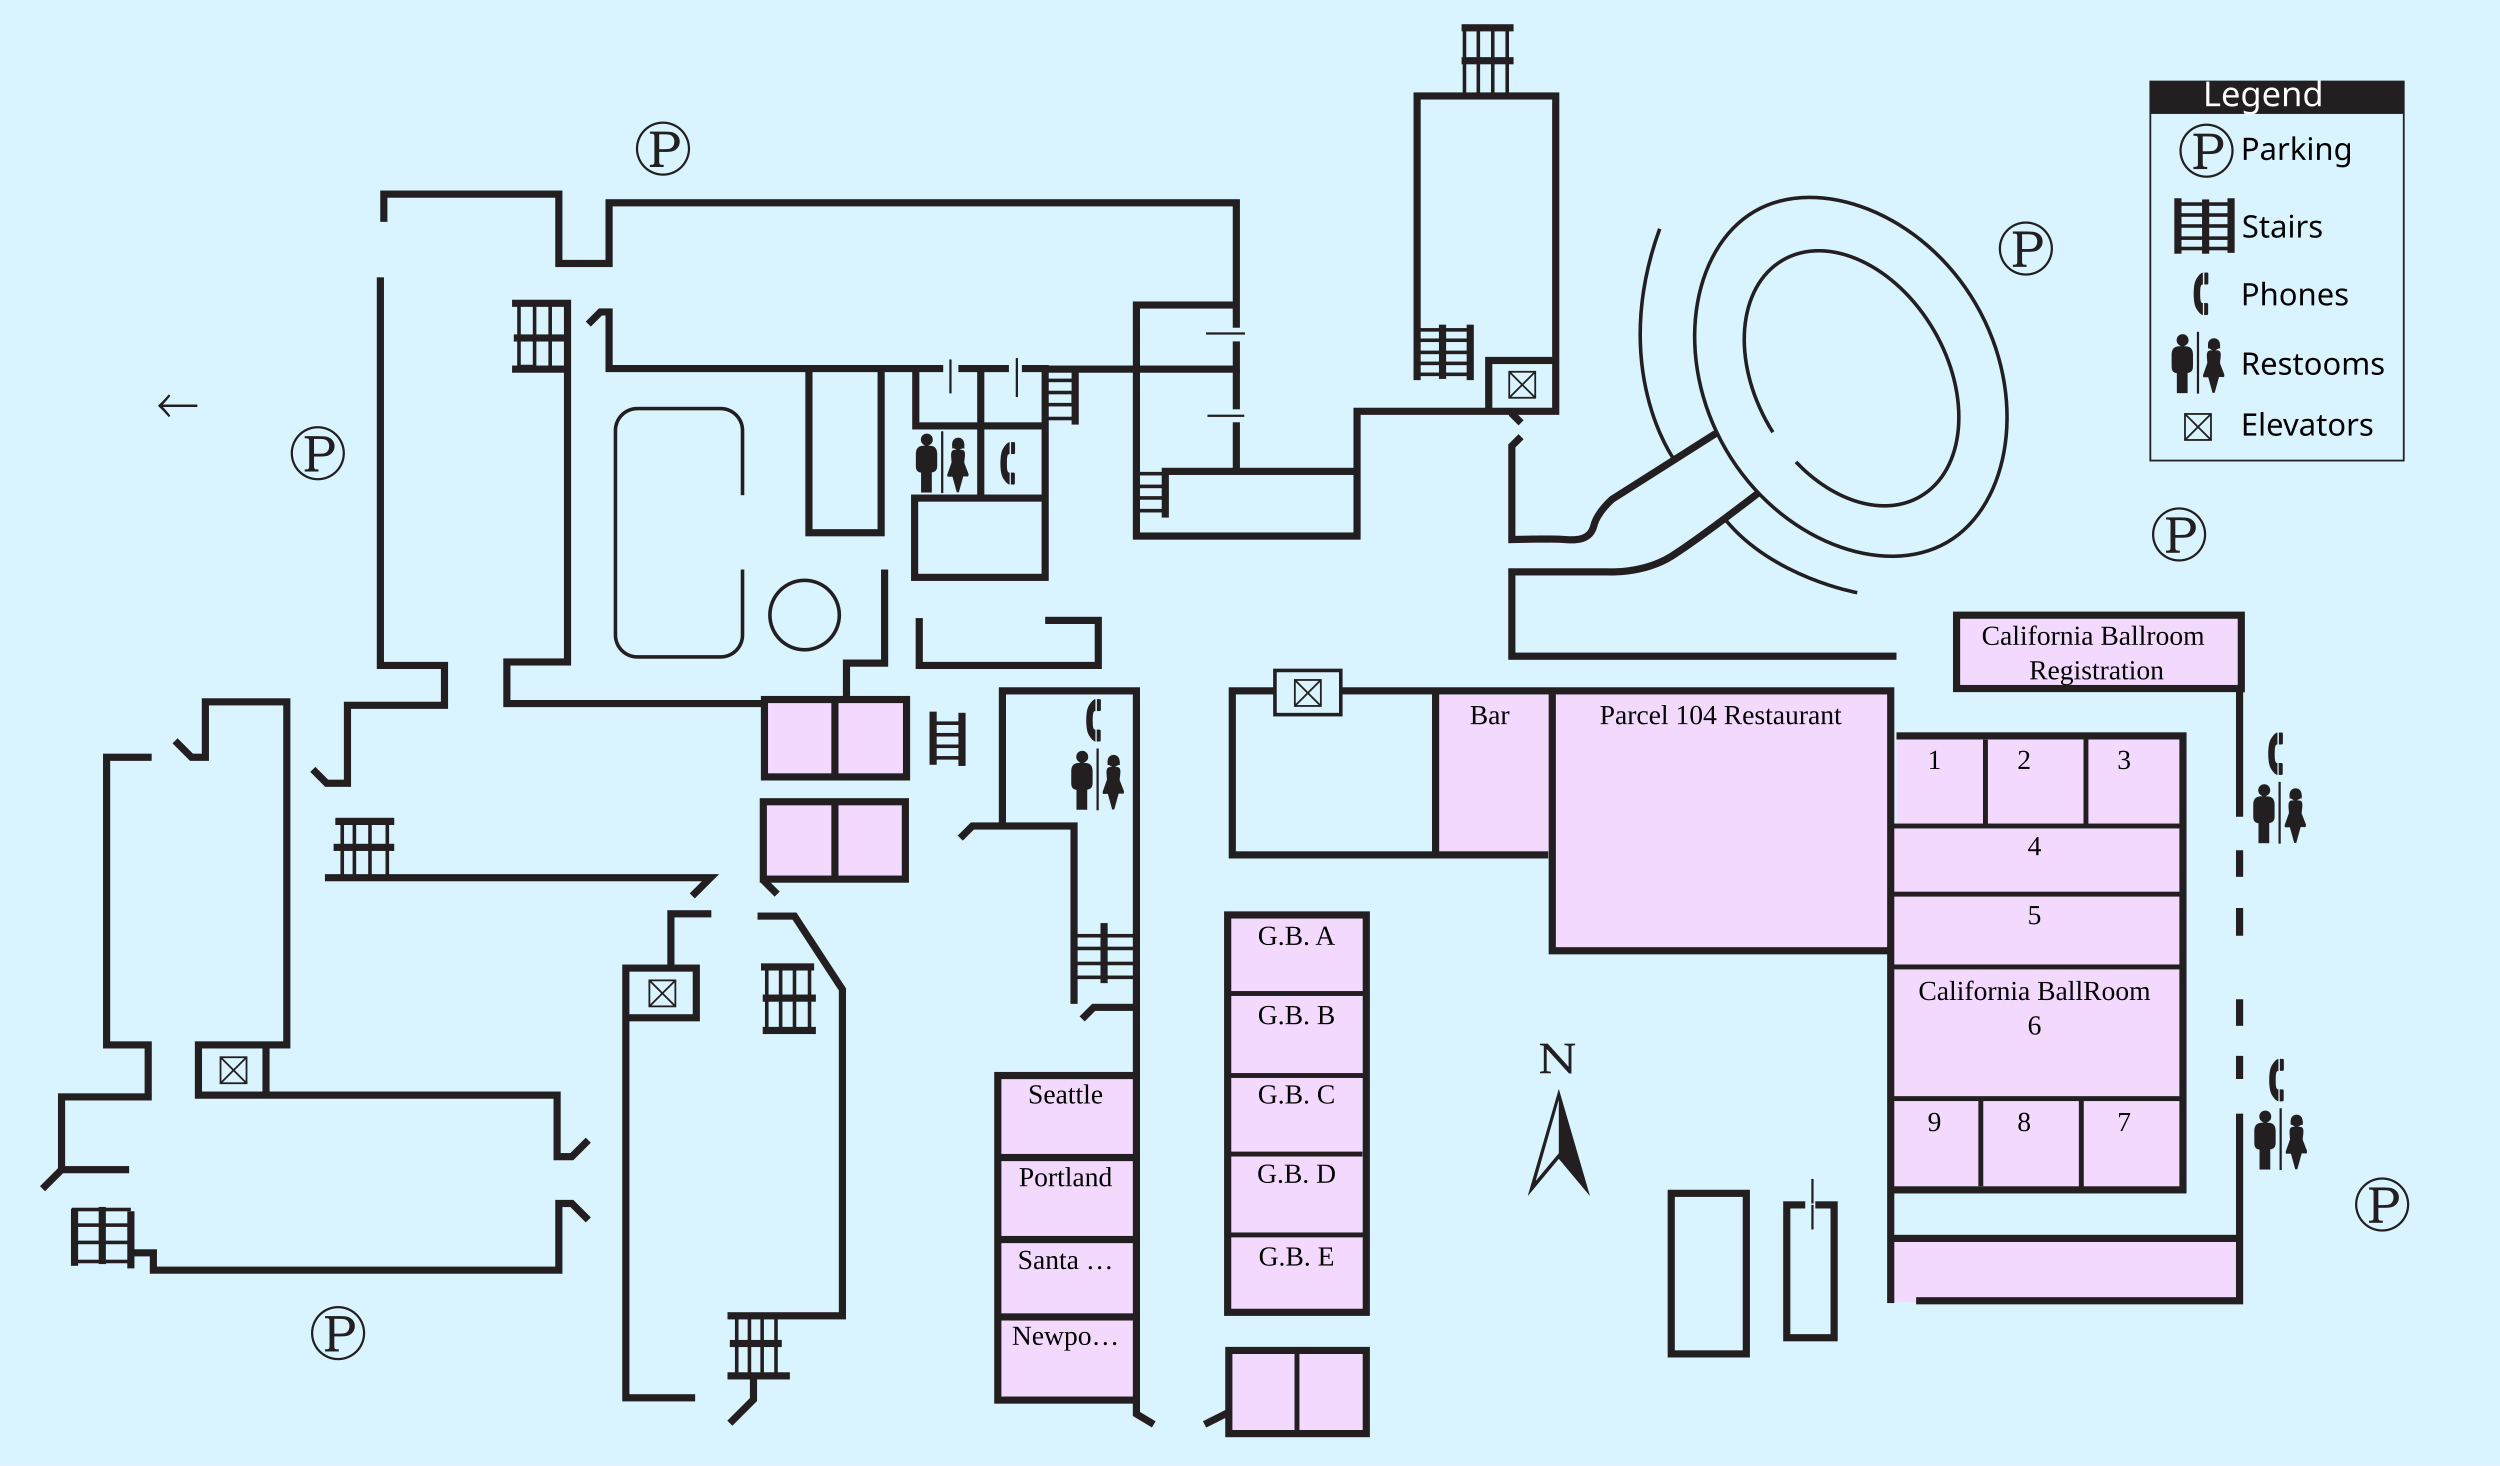
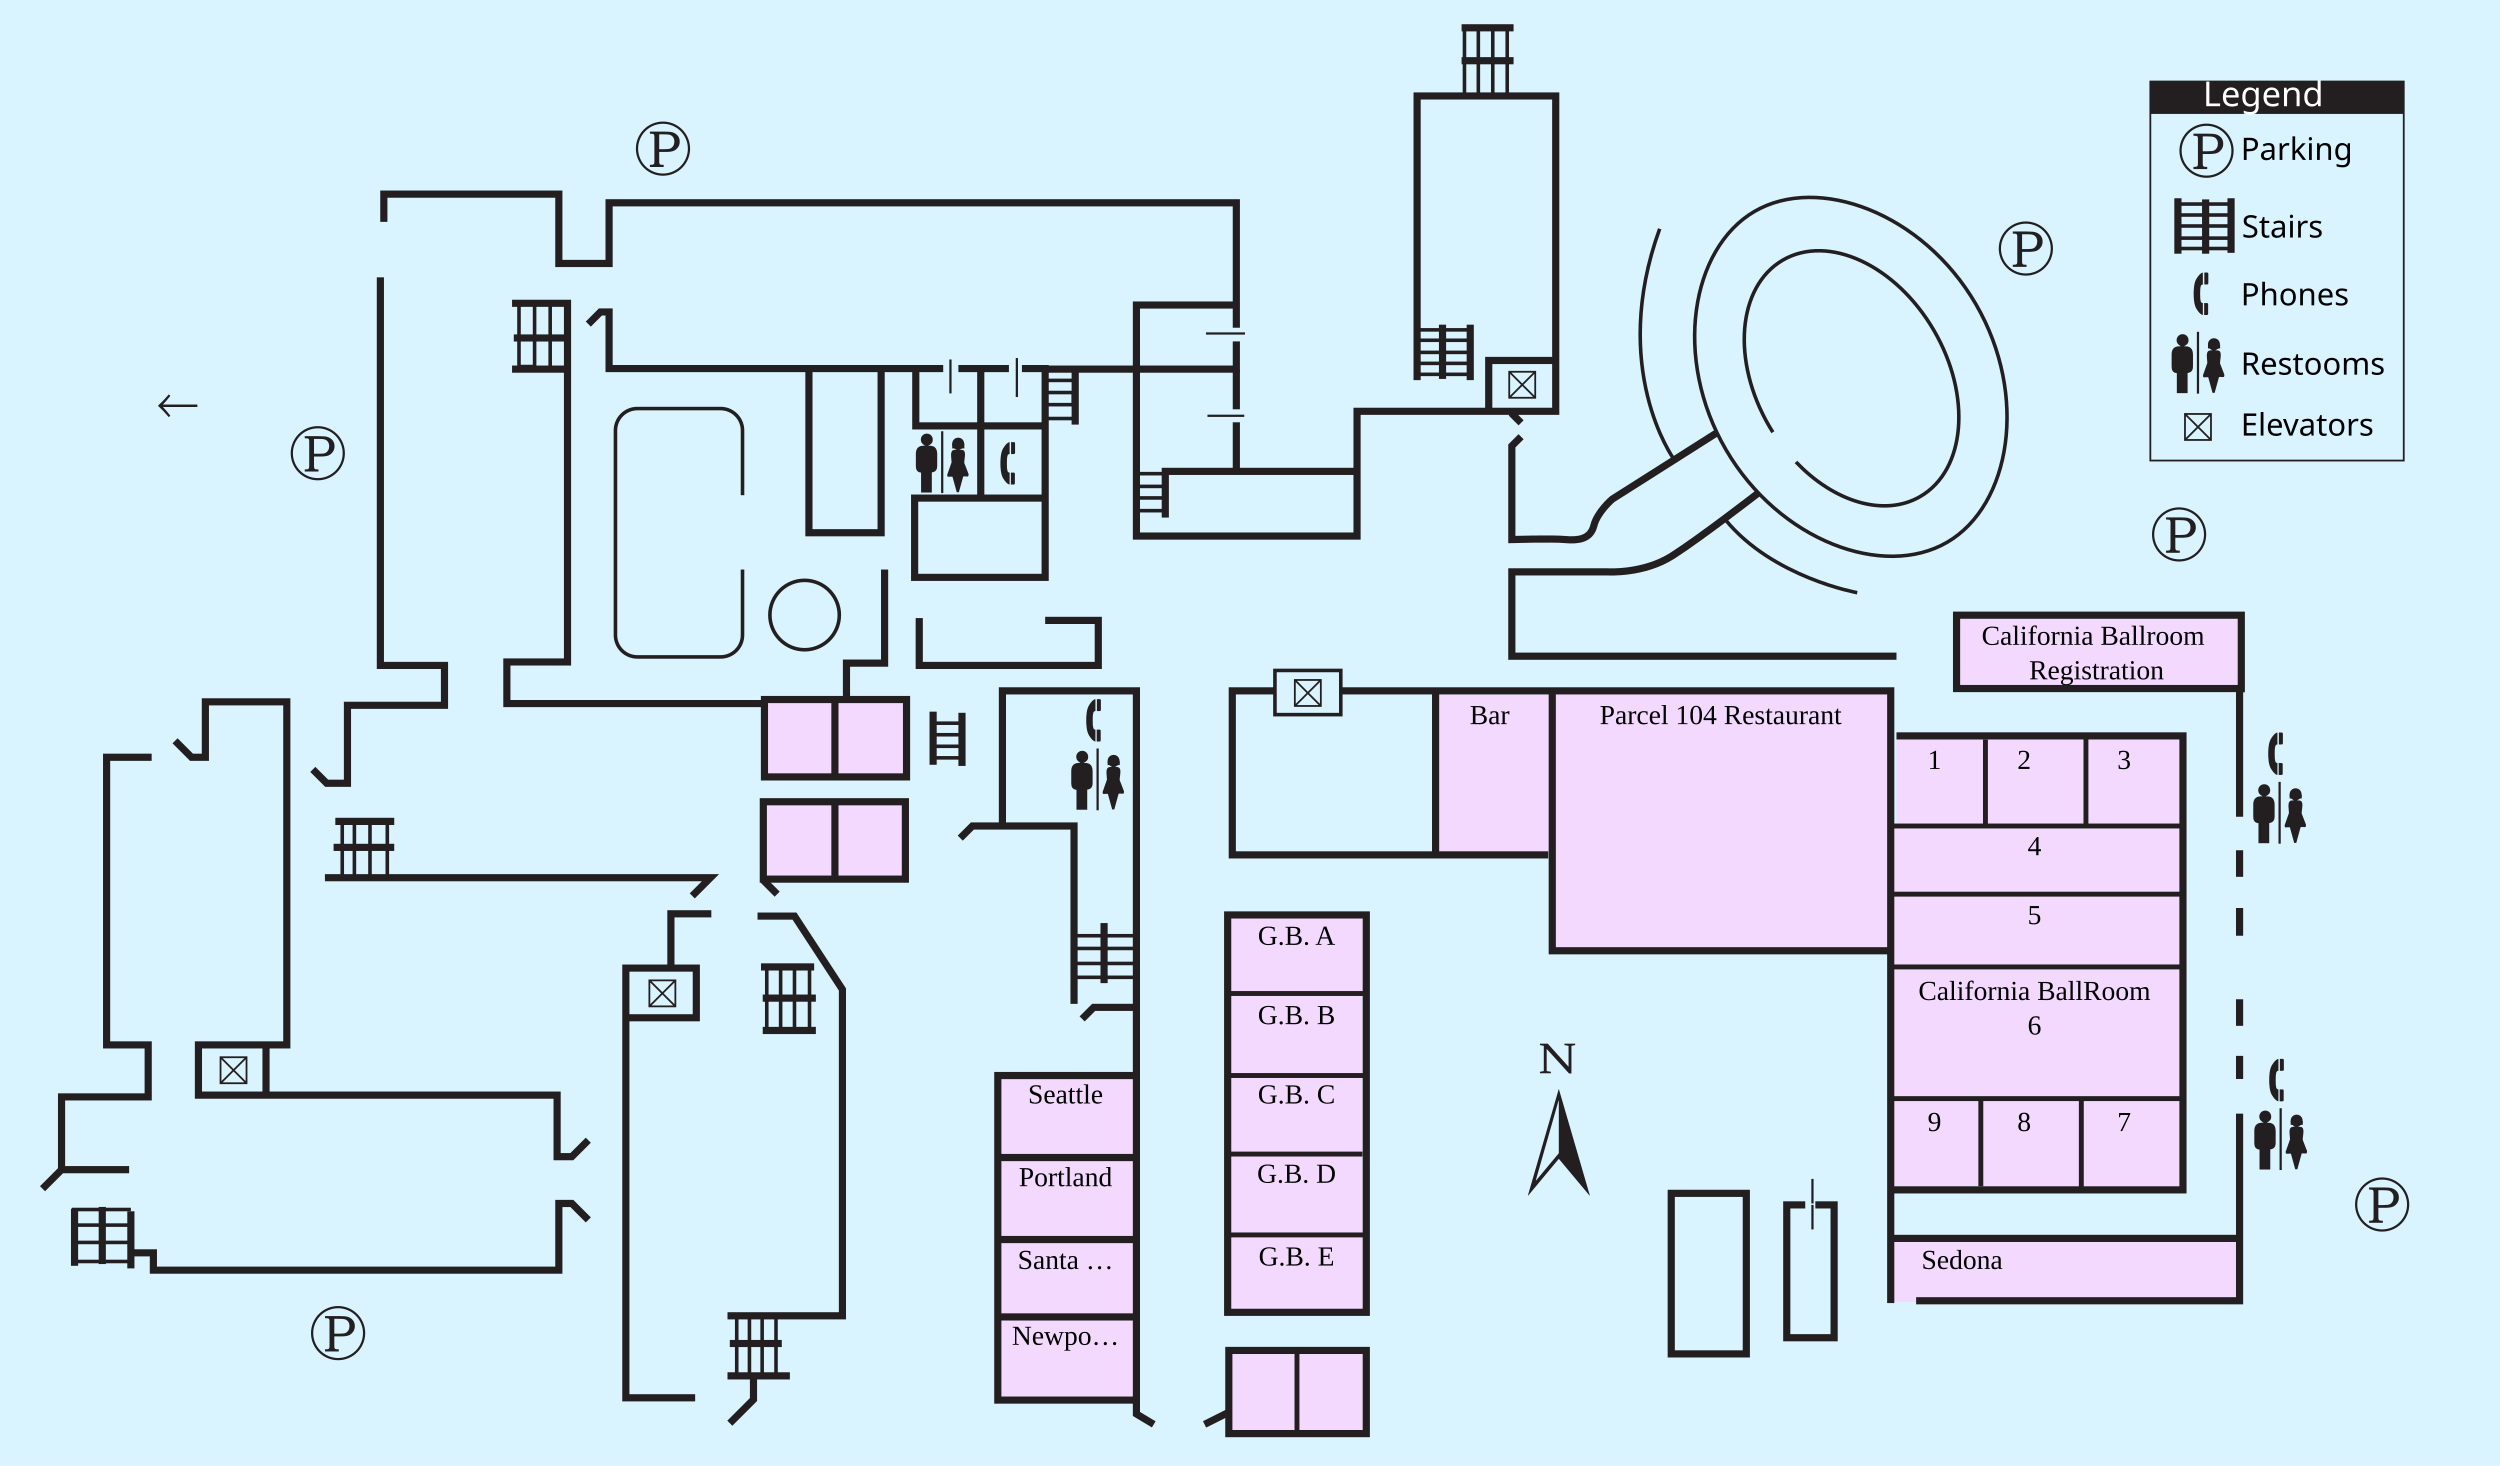
<svg xmlns="http://www.w3.org/2000/svg" xmlns:xlink="http://www.w3.org/1999/xlink" id="Layer_1" width="100%" height="100%" viewBox="0 0 725 425" version="1.1">
  <defs id="defs265" />
  <style type="text/css" id="style5">
    .room.youarehere {
       stroke:red;
       stroke-width:4px;
    }

    .room text {
      font-size:6pt;
      text-anchor:middle;
    }
    .room a rect {
           fill: #F4D9FF;
     }

    .room rect, .room circle {
  		fill: none;
  		pointer-events: all;
  	}

	.room a:hover text, .room a:hover text { 
	   font-weight: bold;
	}

    .room rect:hover, .room circle:hover,     .room a:focus rect, .room a:focus circle {
  		fill: cornflowerblue;
  	}

    .backdrop {
			fill: #D9F4FF;
		}

    rect.occupied, circle.occupied {
			fill: yellow;
		}

  
  
    .st0 {
			fill: #231F20;
		}
    .st1 {
			fill: none;
			stroke: #231F20;
			stroke-width: 0.52;
		}
			
    .st2 {
			fill: none;
			stroke: #231F20;
			stroke-width: 0.65;
		}
			
    .st3 {
			fill: none;
			stroke: #231F20;
			stroke-width: 1.04;
		}
			
    .st4 {
			fill: none;
			stroke: #231F20;
			stroke-width: 2.08;
		}
			
    .st5 {
			fill: #FBF7C1;
		}
			
    .st7 {
			fill: none;
			stroke: #231F20;
			stroke-width: 1.092;
		}
			
    .st8 {
			fill: none;
			stroke: #231F20;
			stroke-width: 1.424;
		}
			
    .st9 {
			fill: none;
			stroke: #231F20;
			stroke-width: 1.425;
		}
			
    .st10 {
			fill: none;
			stroke: #231F20;
			stroke-width: 1.04;
			stroke-dasharray: 4.16,2.08;
		}
  </style>
  <rect id="background" x="0" y="0" class="backdrop" width="725" height="425" />
  <g id="rooms" class="room">
    <rect id="womens-locker" x="284.42" y="107.052" width="18.53" height="16.458" />
    <rect id="mens-locker" x="265.578" y="107.18" width="18.842" height="16.33" />
    <rect id="pool-wing-west" x="111.313" y="56.301" width="53.265" height="135.672" />
    <rect id="pool-wing-north" x="176.636" y="58.812" width="181.901" height="48.239" />
    <rect id="outdoor-pools" x="164.074" y="107.052" width="91.453" height="95.692" />
    <rect id="toilets-1" x="284.42" y="123.51" width="18.844" height="20.937" />
    <rect id="fitness-center" x="234.591" y="107.6" width="20.937" height="46.896" />
    <rect id="mbe-business-center" x="329.561" y="108.559" width="28.977" height="28.142" />
    <rect id="boardroom-2nd-floor" x="329.561" y="88.46" width="28.662" height="20.099" />
    <rect id="registration" x="329.561" y="137.368" width="63.982" height="18.089" />
    <rect id="gift-shop" x="265.24" y="144.446" width="37.856" height="22.989" />
    <rect id="courtyard-wing-east" x="181.494" y="265.336" width="62.81" height="116.242" />
    <rect id="courtyard-wing-south" x="17.851" y="318.098" width="144.214" height="50.247" />
    <rect id="courtyard-wing-west" x="29.661" y="202.744" width="53.512" height="100.278" />
    <rect id="courtyard-wing-north" x="100.761" y="204.535" width="120.598" height="50.416" />
    <rect id="courtyard" x="83.173" y="254.951" width="98.321" height="62.643" />
    <a title="Sedona" target="_parent" xlink:href="../locations/sedona">
      <rect id="sedona" x="549" y="358.6" width="100" height="19" />
+       <text x="569" y="368">Sedona</text>
    </a>
    <a title="Monterey" target="_parent" xlink:href="../locations/monterey" id="a25">
      <rect id="monterey" x="221.693" y="203.027" width="20.434" height="22.278" />
    </a>
    <a title="Sequoia" target="_parent" xlink:href="../locations/sequoia" id="a28">
      <rect id="sequoia" x="242.127" y="202.861" width="20.77" height="22.444" />
    </a>
    <a title="Sierra" target="_parent" xlink:href="../locations/sierra" id="a31">
      <rect id="sierra" x="242.127" y="232.506" width="20.435" height="22.108" />
    </a>
    <a title="Ponderosa" target="_parent" xlink:href="../locations/ponderosa" id="a34">
      <rect id="ponderosa" x="221.358" y="232.506" width="20.769" height="22.108" />
    </a>
    <a title="Seattle" target="_parent" xlink:href="../locations/seattle" id="a37">
      <rect id="seattle" x="289.362" y="311.899" width="39.862" height="23.784" />
      <text x="309" y="320" id="text40">Seattle</text>
    </a>
    <a title="Portland" target="_parent" xlink:href="../locations/portland" id="a42">
      <rect id="portland" x="289.695" y="335.684" width="39.529" height="23.784" />
      <text x="309" y="344" id="text45">Portland</text>
    </a>
    <a title="Santa Barbara" target="_parent" xlink:href="../locations/santa-barbara" id="a47">
      <rect id="santa-barbara" x="289.695" y="359.468" width="39.529" height="22.445" />
      <text x="309" y="368" id="text50">Santa …</text>
    </a>
    <a title="Newport Beach" target="_parent" xlink:href="../locations/newport-beach" id="a52">
      <rect id="newport-beach" x="289.362" y="381.913" width="40.198" height="24.119" />
      <text x="309" y="390" id="text55">Newpo…</text>
    </a>
    <a title="Prospector Suite A" target="_parent" xlink:href="../locations/prospector-suite-a" id="a57">
      <rect id="prospector-suite-a" x="356.359" y="391.628" width="19.764" height="23.95" />
    </a>
    <a title="Prospector Suite B" target="_parent" xlink:href="../locations/prospector-suite-b" id="a60">
      <rect id="prospector-suite-b" x="376.123" y="391.084" width="20.102" height="24.662" />
    </a>
    <a title="Grand Ballroom E" target="_parent" xlink:href="../locations/grand-ballroom-e" id="a63">
      <rect id="grand-ballroom-e" x="356.359" y="358.129" width="39.865" height="22.443" />
      <text x="376" y="367" id="text66">G.B. E</text>
    </a>
    <a title="Grand Ballroom D" target="_parent" xlink:href="../locations/grand-ballroom-d" id="a68">
      <rect id="grand-ballroom-d" x="356.359" y="334.68" width="38.775" height="23.449" />
      <text x="376" y="343" id="text71">G.B. D</text>
    </a>
    <a title="Grand Ballroom C" target="_parent" xlink:href="../locations/grand-ballroom-c" id="a73">
      <rect id="grand-ballroom-c" x="356.861" y="311.899" width="38.273" height="22.78" />
      <text x="376" y="320" id="text76">G.B. C</text>
    </a>
    <a title="Grand Ballroom B" target="_parent" xlink:href="../locations/grand-ballroom-b" id="a78">
      <rect id="grand-ballroom-b" x="356.191" y="288.115" width="38.943" height="23.784" />
      <text x="376" y="297" id="text81">G.B. B</text>
    </a>
    <a title="Grand Ballroom A" target="_parent" xlink:href="../locations/grand-ballroom-a" id="a83">
      <rect id="grand-ballroom-a" x="356.023" y="265.336" width="39.781" height="22.779" />
      <text x="376" y="274" id="text86">G.B. A</text>
    </a>
    <rect id="marquis-tower" x="357.365" y="200.349" width="58.957" height="46.897" />
    <a title="Characters Sports Bar and Grill" target="_parent" xlink:href="../locations/chracters-sports-bar-and-grill" id="a89">
      <rect id="chracters-sports-bar-and-grill" x="416.322" y="201.395" width="33.834" height="45.852" />
      <text x="432" y="210" id="text92">Bar</text>
    </a>
    <a title="Parcel 104 Restaurant" target="_parent" xlink:href="../locations/parcel-104-restaurant" id="a94">
      <rect id="parcel-104-restaurant" x="450.156" y="200.349" width="98.154" height="75.372" />
      <text x="499" y="210" id="text97">Parcel 104 Restaurant</text>
    </a>
    <rect id="receiving" x="484.66" y="346.068" width="21.773" height="46.563" />
    <rect id="human-resources" x="518.16" y="349.419" width="13.734" height="38.523" />
    <rect id="sales-catering-office" x="548.309" y="359.134" width="101.166" height="18.088" />
    <a title="California Ballroom 9" target="_parent" xlink:href="../locations/california-ballroom-9" id="a102">
      <rect id="california-ballroom-9" x="548.645" y="318.599" width="25.793" height="25.46" />
      <text x="561" y="328" id="text105">9</text>
    </a>
    <a title="California Ballroom 8" target="_parent" xlink:href="../locations/california-ballroom-8" id="a107">
      <rect id="california-ballroom-8" x="574.438" y="318.599" width="29.145" height="26.13" />
      <text x="587" y="328" id="text110">8</text>
    </a>
    <a title="California Ballroom 7" target="_parent" xlink:href="../locations/california-ballroom-7" id="a112">
      <rect id="california-ballroom-7" x="603.582" y="318.599" width="29.479" height="26.466" />
      <text x="616" y="328" id="text115">7</text>
    </a>
    <a title="California Ballroom 6" target="_parent" xlink:href="../locations/california-ballroom-6" id="a117">
      <rect id="california-ballroom-6" x="548.311" y="280.41" width="84.416" height="38.188" />
      <text x="590" y="290" id="text120">California BallRoom</text>
      <text x="590" y="300" id="text122">6</text>
    </a>
    <a title="California Ballroom 5" target="_parent" xlink:href="../locations/california-ballroom-5" id="a124">
      <rect id="california-ballroom-5" x="548.645" y="259.306" width="84.082" height="21.104" />
      <text x="590" y="268" id="text127">5</text>
    </a>
    <a title="California Ballroom 4" target="_parent" xlink:href="../locations/california-ballroom-4" id="a129">
      <rect id="california-ballroom-4" x="548.311" y="239.541" width="84.75" height="19.765" />
      <text x="590" y="248" id="text132">4</text>
    </a>
    <a title="California Ballroom 3" target="_parent" xlink:href="../locations/california-ballroom-3" id="a134">
      <rect id="california-ballroom-3" x="604.924" y="214.417" width="27.803" height="25.124" />
      <text x="616" y="223" id="text137">3</text>
    </a>
    <a title="California Ballroom 2" target="_parent" xlink:href="../locations/california-ballroom-2" id="a139">
      <rect id="california-ballroom-2" x="575.779" y="214.417" width="29.145" height="24.454" />
      <text x="587" y="223" id="text142">2</text>
    </a>
    <a title="California Ballroom 1" target="_parent" xlink:href="../locations/california-ballroom-1" id="a144">
      <rect id="california-ballroom-1" x="549.982" y="213.412" width="25.797" height="25.459" />
      <text x="561" y="223" id="text147">1</text>
    </a>
    <a title="California Ballroom Registration desk" target="_parent" xlink:href="../locations/california-ballroom-registration-desk" id="a149">
      <rect id="california-ballroom-registration-desk" x="567.402" y="178.405" width="82.072" height="21.271" />
      <text x="608" y="187" id="text152">California Ballroom
    <tspan y="197" x="608" id="tspan154">Registration</tspan>
      </text>
    </a>
    <rect id="executive-tower" x="410.961" y="27.827" width="40.201" height="91.451" />
    <rect id="starbucks" x="266.582" y="179.242" width="51.924" height="13.735" />
    <rect id="lobby" x="318.339" y="156.464" width="120.091" height="43.213" />
    <rect id="hotel-entrance" x="438.43" y="156.464" width="19.514" height="9.38" />
    <rect id="toilets-2" x="290.701" y="200.348" width="38.859" height="91.788" />
    <rect id="toilets-3" x="649.977" y="225.497" width="22.111" height="45.96" />
    <rect id="toilets-4" x="649.977" y="290.254" width="22.111" height="50.334" />
    <circle id="parking-6" cx="98.05" cy="386.604" r="7.538" />
    <circle id="parking-5_1_" cx="92.162" cy="131.436" r="7.537" />
    <circle id="parking-4_1_" cx="192.266" cy="43.108" r="7.537" />
    <circle id="parking-3_1_" cx="690.824" cy="349.309" r="7.537" />
    <circle id="parking-2_1_" cx="631.939" cy="154.99" r="7.537" />
    <circle id="parking-1_1_" cx="587.5" cy="72.08" r="7.537" />
    <rect id="stairs-1" x="424.697" y="7.895" width="12.395" height="19.933" />
    <rect id="stairs-2" x="410.627" y="95.662" width="15.914" height="12.896" />
    <rect id="stairs-3" x="329.561" y="137.368" width="8.373" height="10.721" />
    <rect id="stairs-4" x="302.95" y="107.052" width="8.855" height="14.32" />
    <rect id="stairs-5" x="150.507" y="88.46" width="13.567" height="18.592" />
    <rect id="stairs-6" x="270.603" y="206.377" width="8.373" height="15.745" />
    <rect id="stairs-7" x="311.471" y="268.81" width="18.09" height="14.615" />
    <rect id="stairs-8" x="222.362" y="280.41" width="12.396" height="18.425" />
    <rect id="stairs-9" x="213.652" y="381.578" width="15.412" height="17.418" />
    <rect id="stairs-10" x="97.244" y="238.201" width="17.499" height="16.331" />
    <rect id="stairs-11" x="21.371" y="350.758" width="16.58" height="15.074" />
    <rect id="elevator-1" x="431.732" y="104.539" width="19.43" height="14.739" />
    <rect id="elevator-2" x="369.734" y="194.432" width="19.096" height="12.813" />
    <rect id="elevator-3" x="181.494" y="280.745" width="20.435" height="14.404" />
    <rect id="elevator-4" x="57.547" y="303.022" width="19.598" height="14.069" />
  </g>
  <g id="building">
    <path id="path3093" class="st4" d="M396.225,265.336h-40.201v115.236h40.201V265.336z M549.982,213.412h83.078v131.652h-84.082      M548.311,377.893V200.349H388.938 M369.842,200.349h-12.477v47.568h91.619 M547.975,275.721h-97.818v-74.326 M523.52,349.419     h-5.359v38.523h13.734v-38.523h-5.445 M506.434,346.068H484.66v46.563h21.773V346.068z" />
    <path id="path3095" class="st9" d="M395.973,358.129h-39.613 M395.135,334.68h-39.612 M396.475,311.899h-39.613 M395.805,288.115     h-39.613" />
    <path id="path3097" class="st4" d="M311.471,291.129v-51.588h-29.479l-3.517,3.518 M290.701,238.871v-38.523h38.859v209.704     l5.025,3.015 M329.561,406.032h-40.198v-94.133h39.861 M289.695,381.913h39.865 M289.695,359.468h39.529 M289.695,335.684h39.529      M396.225,391.628h-39.865v24.118h39.865V391.628L396.225,391.628z M349.323,413.066l7.37-3.685 M416.322,247.246v-46.229      M329.561,292.136h-12.396l-3.349,3.351 M320.18,285.101v-17.42" />
    <path id="path3099" class="st3" d="M329.561,283.425h-18.09v-4.02h18.09v-4.354h-18.09v-3.687h18.09" />
    <path id="path3101" class="st4" d="M219.684,265.671h10.719l13.901,21.272v94.635h-33.331 M229.064,398.996h-18.09 M211.644,412.73     l6.868-6.867v-6.531 M201.594,405.361h-20.1V280.745h20.435v14.404H181.83 M194.56,280.076v-15.075h11.724 M236.098,280.41h-15.411      M236.601,289.455h-15.411 M236.601,298.835h-15.411 M226.717,389.617h-15.073" />
    <path id="path3103" class="st3" d="M225.041,381.578v17.754h-4.018v-17.419h-3.685v17.419h-3.687v-17.754 M234.759,280.41v18.425     h-4.356V280.41h-4.02v18.09h-4.021v-18.09" />
    <path id="path3105" class="st4" d="M262.562,232.506h-41.203v22.445h41.203V232.506z M262.896,202.861h-41.203v22.444h41.203     V202.861z M278.976,222.122v-15.41 M270.603,221.787v-15.41" />
    <path id="path3107" class="st3" d="M278.976,219.777h-8.373v-3.351h8.373v-3.351h-8.373v-3.351h8.71" />
    <path id="path3109" class="st4" d="M242.127,254.614v-21.772 M242.127,224.466v-21.438 M245.478,202.023v-9.715h11.056v-27.137      M303.097,179.913h15.409v13.064h-51.924v-13.735 M549.982,190.297H438.432v-24.453h27.805c0,0,10.385,0.669,18.76-4.689     c8.373-5.36,24.789-18.09,24.789-18.09 M497.85,125.526l-30.273,19.212c0,0-4.355,3.686-5.359,7.705     c-1.006,4.021-4.689,4.355-8.377,4.021c-3.684-0.335-15.41,0-15.41,0v-27.136l2.682-2.679 M441.111,122.629l-2.848-2.847      M410.961,110.233V27.827h40.201v91.451h-57.619v36.179h-63.982V88.46h28.662 M426.371,110.233V94.154 M418.332,109.898V94.154      M431.732,118.944v-14.405h19.094" />
    <path id="path3111" class="st3" d="M520.83,133.973c11.057,11.598,25.596,16.099,36.07,10c13.188-7.678,14.945-29.241,3.928-48.167     s-30.639-28.043-43.826-20.368c-13.186,7.678-14.945,29.241-3.928,48.167c0.344,0.59,0.695,1.17,1.055,1.74 M508.818,61.307     c-18.461,10.748-23.738,42.578-8.312,69.074c15.426,26.493,45.709,37.624,64.17,26.875c18.459-10.747,23.736-42.576,8.312-69.073     C557.564,61.688,527.279,50.56,508.818,61.307z M538.594,171.874c0,0-24.455-4.355-38.188-21.105" />
    <path id="path3113" class="st4" d="M337.934,150.098V136.7h55.609" />
    <path id="path3115" class="st3" d="M337.934,148.089h-8.373v-3.687h8.373v-3.349h-8.373v-3.686h8.373 M485.33,133.014     c0,0-18.758-26.129-4.02-66.663" />
    <path id="path3117" class="st4" d="M649.475,236.86v-37.184h-82.072v-21.271h82.574v22.361 M649.475,246.575v7.705      M649.475,263.325v8.04 M649.475,289.789v7.704 M649.475,306.204v6.699 M649.475,322.953v54.269h-93.797 M649.141,359.134H548.309" />
    <path id="path3119" class="st9" d="M632.727,318.599h-84.082 M632.393,280.41h-84.082 M633.061,259.306h-84.416 M632.727,239.541     h-84.416 M603.582,344.729v-25.795 M574.438,344.059v-25.46 M604.924,238.871v-25.125 M575.779,238.871v-24.454" />
    <path id="path3121" class="st3" d="M388.83,194.432h-19.096v12.813h19.096V194.432z" />
    <path id="path3123" class="st4" d="M170.606,353.773L165.832,349h-3.768v19.345H44.482v-5.024H37.95 M37.951,367.844v-16.582      M21.62,367.089v-16.581 M29.659,366.587v-16.582" />
    <path id="path3125" class="st3" d="M37.951,365.832h-16.58v-5.526h16.58v-5.024h-16.58v-4.523h16.58" />
    <path id="path3127" class="st4" d="M170.606,330.658l-4.774,4.774h-4.27v-17.839H57.547v-14.571h25.626V203.53H59.558v16.079     h-4.022l-4.771-4.773 M43.98,219.609H30.916v83.413h12.059v15.075H17.851v21.104h19.599 M17.851,339.201l-5.525,5.525      M77.145,317.092v-13.566 M221.358,255.286l4.02,4.02 M200.756,259.809l5.276-5.276H94.229 M97.244,238.201h17.084 M90.712,223.127     l4.02,4.02h6.029v-22.611h28.14v-11.557h-18.593V80.421 M111.313,64.342v-8.041h50.751v20.1h14.571V58.812h181.901v36.225      M358.537,99.014v8.038H302.95 M170.606,93.989l3.517-3.52h2.513v16.415h96.897 M277.931,106.885h14.655 M296.354,106.885h6.742     v60.551H265.24v-22.989h38.023 M148.497,87.959h16.081v104.014h-17.587v12.062h73.864 M164.074,107.052h-15.577 M164.577,98.008     H149" />
    <path id="path3129" class="st3" d="M159.553,106.551V87.959h-4.522v18.34h-4.523V88.46" />
    <path id="path3131" class="st4" d="M311.806,123.133v-16.081" />
    <path id="path3133" class="st3" d="M311.806,121.372h-8.543v-4.02h8.04v-3.518h-8.04v-3.516h8.543 M112.32,254.281v-15.577h-5.025     v15.577h-4.523v-15.577h-3.521v16.079" />
    <path id="path3135" class="st4" d="M114.327,245.738H96.741 M438.936,8.062h-15.076 M438.936,17.609h-15.076" />
    <path id="path3137" class="st3" d="M437.092,7.895v19.933h-4.188V8.062h-4.188v19.932h-4.02v-20.1 M426.541,108.559h-15.914v-3.182     h15.744v-3.182h-15.242v-3.518h15.074v-3.016h-15.576" />
    <path id="path3299" class="st9" d="M376.123,391.084v24.494" />
    <path id="path3761" class="st4" d="M303.264,123.51h-37.686V107.6 M284.42,144.446V107.18 M255.527,107.6v46.896h-20.937V107.6" />
    <path id="path3789" class="st3" d="M233.335,168.298c-5.559,0-10.067,4.507-10.067,10.066c0,5.561,4.509,10.067,10.067,10.067     c5.561,0,10.067-4.507,10.067-10.067C243.402,172.805,238.896,168.298,233.335,168.298z M215.329,143.609v-18.793     c0-3.481-2.851-6.332-6.331-6.332h-24.186c-3.482,0-6.332,2.851-6.332,6.332v59.36c0,3.481,2.85,6.331,6.332,6.331h24.186     c3.482,0,6.331-2.851,6.331-6.331v-19.003" />
    <path id="path3791" class="st4" d="M358.537,107.18v11.515 M358.537,122.463V136.7" />
    <path id="path4069" class="st2" d="M294.89,103.83v11.307 M275.628,104.248v9.841 M360.84,120.579h-10.678 M361.049,96.71h-11.305" />
    <path id="path4099" class="st2" d="M525.613,349.419v7.118 M525.613,341.883v7.118" />
    <path id="path4149" class="st0" d="M318.098,202.744h0.826c0.229,0,0.335,0.158,0.335,0.439v2.586c0,0.28-0.105,0.438-0.335,0.438     h-0.826V202.744z M317.677,215.055c-0.704-0.14-1.231-0.791-1.864-1.793c-0.738-1.16-0.809-3.271-0.809-4.362     c0-1.09,0.07-3.201,0.809-4.362c0.633-1.002,1.16-1.652,1.864-1.793v3.464c-0.247,0-0.512,0.106-0.633,0.546     c-0.124,0.422-0.159,0.967-0.159,2.146c0,1.178,0.035,1.723,0.159,2.145c0.121,0.439,0.386,0.545,0.633,0.545V215.055z      M318.045,211.589h0.827c0.229,0,0.335,0.159,0.335,0.44v2.586c0,0.279-0.105,0.438-0.335,0.438h-0.827V211.589" />
    <path id="path4151" class="st0" d="M445.465,342.336l-0.068-0.07l6.588-23.111h0.068v15.27L445.465,342.336z M443.094,346.658     l0.07,0.07l8.891-10.668l8.922,10.668l0.07-0.07l-8.992-30.886L443.094,346.658L443.094,346.658z M453.695,303.081l1.188,0.21     v6.065l-6.033-6.695h-2.264v0.419l1.113,0.209v7.321l-1.113,0.208v0.42h3.172v-0.42l-1.221-0.208v-6.415     c1.359,1.465,5.648,6.204,6.484,7.112h0.697v-8.019l1.08-0.209v-0.419h-3.104V303.081" />
    <path id="path4153" class="st0" d="M313.379,221.242c-0.771-0.386-1.269-0.928-1.269-1.786c0-0.95,0.769-1.72,1.741-1.72     c0.996,0,1.721,0.791,1.721,1.742c0,0.881-0.432,1.355-1.336,1.762l0.634,0.022c1.559,0.069,1.989,1.154,1.989,2.512v3.257     c0,1.151-0.385,1.784-1.562,1.966v5.834h-3.119v-5.788c-1.153-0.092-1.515-0.883-1.515-1.832v-3.574     c0-1.355,0.542-2.396,2.282-2.396h0.433" />
    <path id="path4155" class="st0" d="M322.477,222.422c-0.769-0.385-1.267-0.927-1.267-1.786c0-0.949,0.769-1.719,1.74-1.719     c0.996,0,1.72,0.792,1.72,1.741c0,0.881-0.431,1.357-1.333,1.764l0.632,0.022c1.56,0.067,0.733,2.409,0.733,3.767l1.257,3.255     c0,1.153-0.386,0.53-1.562,0.71l-1.256,4.578h-0.607l-1.256-4.532c-1.154-0.089-1.516,0.375-1.516-0.575l1.257-3.572     c0-1.356-0.714-3.652,1.025-3.652H322.477" />
    <path id="path4157" class="st7" d="M321.21,221.324h3.517" />
    <path id="path4159" class="st2" d="M318.309,217.056v17.923" />
    <path id="path4161" class="st0" d="M293.212,128.211h0.825c0.229,0,0.335,0.16,0.335,0.441v2.585c0,0.281-0.106,0.439-0.335,0.439     h-0.825V128.211z M292.789,140.523c-0.703-0.141-1.23-0.791-1.865-1.793c-0.738-1.162-0.809-3.27-0.809-4.362     c0-1.091,0.07-3.2,0.809-4.362c0.635-1.002,1.162-1.654,1.865-1.795v3.466c-0.245,0-0.51,0.105-0.633,0.546     c-0.123,0.422-0.158,0.966-0.158,2.145c0,1.178,0.035,1.724,0.158,2.146c0.123,0.439,0.388,0.545,0.633,0.545V140.523z      M293.158,137.059h0.827c0.229,0,0.333,0.158,0.333,0.438v2.587c0,0.279-0.104,0.438-0.333,0.438h-0.827V137.059" />
    <path id="path4163" class="st0" d="M268.311,129.252c-0.77-0.386-1.268-0.927-1.268-1.786c0-0.951,0.769-1.719,1.741-1.719     c0.995,0,1.72,0.79,1.72,1.74c0,0.882-0.431,1.356-1.334,1.764l0.633,0.022c1.56,0.066,1.988,1.152,1.988,2.509v3.258     c0,1.153-0.385,1.786-1.561,1.966v5.834h-3.121v-5.788c-1.152-0.091-1.513-0.882-1.513-1.83v-3.573     c0-1.357,0.541-2.397,2.282-2.397L268.311,129.252" />
    <path id="path4165" class="st0" d="M277.41,130.431c-0.77-0.383-1.267-0.926-1.267-1.786c0-0.949,0.77-1.719,1.741-1.719     c0.995,0,1.719,0.792,1.719,1.741c0,0.884-0.43,1.357-1.334,1.764l0.634,0.022c1.56,0.068,0.731,2.41,0.731,3.767l1.256,3.257     c0,1.152-0.383,0.529-1.56,0.709l-1.257,4.579h-0.606l-1.257-4.532c-1.154-0.09-1.515,0.373-1.515-0.576l1.256-3.571     c0-1.357-0.715-3.654,1.028-3.654H277.41" />
    <path id="path4167" class="st8" d="M276.144,129.334h3.518" />
    <path id="path4169" class="st2" d="M273.24,125.064v17.924" />
    <path id="path4171" class="st0" d="M661.162,307.078h0.826c0.229,0,0.334,0.158,0.334,0.439v2.586c0,0.281-0.105,0.438-0.334,0.438     h-0.826V307.078z M660.74,319.389c-0.705-0.14-1.23-0.791-1.865-1.793c-0.738-1.16-0.809-3.271-0.809-4.361     c0-1.092,0.07-3.202,0.809-4.364c0.635-1.001,1.16-1.652,1.865-1.793v3.464c-0.246,0-0.512,0.107-0.633,0.546     c-0.123,0.422-0.158,0.967-0.158,2.146c0,1.18,0.035,1.725,0.158,2.146c0.123,0.439,0.387,0.545,0.633,0.545V319.389z      M661.109,315.925h0.826c0.227,0,0.334,0.158,0.334,0.44v2.585c0,0.281-0.105,0.439-0.334,0.439h-0.826V315.925" />
    <path id="path4173" class="st0" d="M656.463,325.576c-0.771-0.385-1.27-0.928-1.27-1.786c0-0.95,0.77-1.719,1.742-1.719     c0.996,0,1.719,0.791,1.719,1.74c0,0.881-0.43,1.356-1.334,1.765l0.633,0.021c1.561,0.067,1.99,1.152,1.99,2.51v3.258     c0,1.152-0.385,1.786-1.562,1.967v5.833h-3.119v-5.788c-1.152-0.09-1.514-0.882-1.514-1.831v-3.574     c0-1.354,0.543-2.396,2.283-2.396H656.463" />
    <path id="path4175" class="st0" d="M665.561,326.758c-0.77-0.385-1.266-0.929-1.266-1.786c0-0.949,0.77-1.721,1.742-1.721     c0.992,0,1.717,0.792,1.717,1.741c0,0.882-0.432,1.357-1.334,1.763l0.633,0.024c1.559,0.067,0.732,2.408,0.732,3.766l1.258,3.256     c0,1.152-0.385,0.53-1.562,0.711l-1.256,4.577h-0.607l-1.256-4.532c-1.152-0.09-1.516,0.373-1.516-0.576l1.258-3.572     c0-1.357-0.715-3.653,1.025-3.653h0.432" />
    <path id="path4177" class="st7" d="M664.295,325.658h3.518" />
    <path id="path4179" class="st2" d="M661.393,321.391v17.922" />
    <path id="path4181" class="st0" d="M660.877,212.432h0.828c0.227,0,0.332,0.158,0.332,0.439v2.585c0,0.281-0.105,0.438-0.332,0.438     h-0.828V212.432z M660.455,224.742c-0.703-0.141-1.232-0.791-1.865-1.793c-0.738-1.161-0.809-3.271-0.809-4.361     c0-1.092,0.07-3.202,0.809-4.363c0.633-1.002,1.16-1.653,1.865-1.794v3.464c-0.246,0-0.51,0.105-0.633,0.547     c-0.123,0.422-0.158,0.967-0.158,2.146c0,1.176,0.035,1.723,0.158,2.145c0.123,0.439,0.387,0.545,0.633,0.545V224.742z      M660.824,221.277h0.826c0.229,0,0.336,0.159,0.336,0.44v2.585c0,0.28-0.107,0.438-0.336,0.438h-0.826V221.277" />
    <path id="path4183" class="st0" d="M656.158,230.931c-0.771-0.384-1.27-0.927-1.27-1.786c0-0.95,0.77-1.719,1.742-1.719     c0.994,0,1.721,0.792,1.721,1.74c0,0.883-0.432,1.358-1.336,1.765l0.633,0.022c1.561,0.066,1.99,1.152,1.99,2.51v3.256     c0,1.154-0.385,1.787-1.562,1.968v5.833h-3.119v-5.789c-1.152-0.09-1.516-0.881-1.516-1.83v-3.574c0-1.355,0.543-2.396,2.285-2.396     L656.158,230.931" />
    <path id="path4185" class="st0" d="M665.256,232.112c-0.77-0.385-1.268-0.927-1.268-1.786c0-0.95,0.77-1.719,1.744-1.719     c0.992,0,1.717,0.792,1.717,1.742c0,0.881-0.43,1.355-1.334,1.763l0.633,0.022c1.562,0.067,0.734,2.41,0.734,3.766l1.256,3.256     c0,1.154-0.385,0.531-1.561,0.711l-1.256,4.578h-0.607l-1.256-4.533c-1.154-0.089-1.516,0.375-1.516-0.575l1.256-3.573     c0-1.357-0.713-3.654,1.027-3.654h0.43" />
    <path id="path4187" class="st7" d="M663.988,231.014h3.518" />
    <path id="path4189" class="st2" d="M661.088,226.745v17.923" />
    <path id="path4191" class="st2" d="M595.037,72.08c0,4.162-3.373,7.537-7.537,7.537c-4.162,0-7.537-3.375-7.537-7.537     c0-4.163,3.375-7.538,7.537-7.538C591.664,64.542,595.037,67.917,595.037,72.08z" />
    <path id="path4193" class="st0" d="M587.693,67.934c0.859,0,1.436,0.042,1.73,0.125c0.424,0.122,0.76,0.355,1.006,0.701     c0.246,0.345,0.369,0.775,0.369,1.29c0,0.469-0.107,0.88-0.318,1.229c-0.211,0.352-0.479,0.597-0.801,0.738     c-0.322,0.145-0.887,0.213-1.689,0.213h-1.588v-4.297H587.693L587.693,67.934z M583.713,67.757h0.244     c0.355,0,0.594,0.025,0.713,0.077c0.123,0.051,0.209,0.131,0.262,0.24c0.051,0.11,0.076,0.324,0.076,0.645v7.047     c0,0.324-0.027,0.545-0.084,0.66c-0.059,0.116-0.148,0.203-0.271,0.257c-0.123,0.057-0.354,0.082-0.695,0.082h-0.244v0.628h3.984     v-0.628h-0.355c-0.316,0-0.525-0.026-0.629-0.082s-0.186-0.155-0.244-0.296c-0.045-0.104-0.066-0.35-0.066-0.738v-2.611h1.883     c1.07,0,1.855-0.11,2.355-0.329c0.5-0.218,0.924-0.589,1.273-1.112c0.289-0.433,0.436-0.949,0.436-1.543     c0-0.7-0.191-1.276-0.572-1.729c-0.381-0.453-0.863-0.772-1.449-0.959c-0.467-0.159-1.316-0.236-2.551-0.236h-4.064V67.757" />
    <path id="path4195" class="st0" d="M639.254,79.039h0.828c0.227,0,0.334,0.158,0.334,0.439v2.586c0,0.281-0.105,0.439-0.334,0.439     h-0.828V79.039L639.254,79.039z M638.832,91.35c-0.703-0.142-1.23-0.791-1.865-1.793c-0.736-1.16-0.809-3.27-0.809-4.361     c0-1.091,0.072-3.2,0.809-4.361c0.635-1.004,1.162-1.654,1.865-1.795v3.465c-0.246,0-0.51,0.105-0.633,0.546     c-0.123,0.422-0.158,0.967-0.158,2.146c0,1.177,0.035,1.723,0.158,2.145c0.123,0.439,0.387,0.545,0.633,0.545V91.35z      M639.201,87.885h0.826c0.229,0,0.334,0.159,0.334,0.44v2.585c0,0.28-0.105,0.438-0.334,0.438h-0.826V87.885" />
    <path id="path4197" class="st0" d="M632.482,100.416c-0.768-0.384-1.266-0.929-1.266-1.786c0-0.95,0.768-1.721,1.74-1.721     c0.996,0,1.721,0.792,1.721,1.743c0,0.881-0.432,1.355-1.336,1.762l0.633,0.022c1.561,0.068,1.99,1.153,1.99,2.509v3.257     c0,1.154-0.383,1.788-1.561,1.968v5.834h-3.121v-5.788c-1.152-0.091-1.514-0.882-1.514-1.831v-3.574     c0-1.355,0.543-2.396,2.283-2.396h0.43" />
    <path id="path4199" class="st0" d="M641.582,101.596c-0.77-0.383-1.266-0.925-1.266-1.786c0-0.95,0.768-1.719,1.74-1.719     c0.994,0,1.719,0.792,1.719,1.742c0,0.882-0.43,1.356-1.334,1.763l0.633,0.022c1.559,0.067,0.734,2.41,0.734,3.767l1.256,3.255     c0,1.154-0.385,0.532-1.561,0.714l-1.256,4.576h-0.607l-1.256-4.534c-1.154-0.088-1.516,0.376-1.516-0.574l1.256-3.573     c0-1.355-0.713-3.652,1.027-3.652H641.582" />
    <path id="path4201" class="st7" d="M640.316,100.499h3.518" />
    <path id="path4203" class="st2" d="M637.414,96.229v17.924" />
    <path id="path4205" class="st2" d="M99.699,131.436c0,4.162-3.375,7.537-7.537,7.537c-4.163,0-7.537-3.375-7.537-7.537     c0-4.163,3.374-7.538,7.537-7.538C96.324,123.897,99.699,127.272,99.699,131.436z" />
    <path id="path4207" class="st0" d="M92.357,127.289c0.856,0,1.432,0.042,1.727,0.124c0.425,0.123,0.759,0.356,1.007,0.702     c0.245,0.345,0.369,0.775,0.369,1.29c0,0.469-0.106,0.88-0.317,1.229c-0.212,0.352-0.479,0.597-0.801,0.738     c-0.324,0.145-0.886,0.213-1.69,0.213h-1.588v-4.298L92.357,127.289L92.357,127.289z M88.375,127.112h0.245     c0.353,0,0.593,0.025,0.712,0.076c0.12,0.052,0.209,0.131,0.26,0.24c0.05,0.111,0.078,0.325,0.078,0.646v7.047     c0,0.324-0.028,0.545-0.086,0.66c-0.056,0.115-0.147,0.202-0.271,0.257c-0.122,0.057-0.354,0.083-0.692,0.083h-0.245v0.627h3.983     v-0.627h-0.356c-0.313,0-0.523-0.029-0.628-0.083c-0.104-0.056-0.186-0.155-0.244-0.298c-0.045-0.103-0.066-0.348-0.066-0.738     v-2.609h1.882c1.072,0,1.857-0.11,2.358-0.329c0.499-0.22,0.923-0.589,1.272-1.112c0.289-0.433,0.435-0.949,0.435-1.543     c0-0.7-0.191-1.276-0.569-1.729c-0.382-0.453-0.865-0.772-1.45-0.959c-0.467-0.159-1.319-0.236-2.553-0.236h-4.063L88.375,127.112" />
    <path id="path4209" class="st2" d="M199.803,43.108c0,4.163-3.374,7.536-7.537,7.536c-4.164,0-7.537-3.373-7.537-7.536     c0-4.162,3.373-7.537,7.537-7.537C196.429,35.571,199.803,38.946,199.803,43.108z" />
    <path id="path4211" class="st0" d="M192.46,38.961c0.857,0,1.433,0.043,1.728,0.126c0.425,0.122,0.759,0.354,1.006,0.7     c0.245,0.345,0.371,0.776,0.371,1.291c0,0.469-0.107,0.881-0.318,1.229c-0.213,0.352-0.481,0.597-0.8,0.74     c-0.325,0.143-0.888,0.213-1.691,0.213h-1.588v-4.3L192.46,38.961L192.46,38.961z M188.478,38.784h0.246     c0.353,0,0.592,0.026,0.712,0.076c0.12,0.052,0.209,0.133,0.259,0.241c0.053,0.111,0.079,0.325,0.079,0.646v7.046     c0,0.323-0.027,0.544-0.085,0.66c-0.058,0.117-0.147,0.204-0.271,0.259c-0.123,0.054-0.354,0.082-0.694,0.082h-0.245v0.627h3.984     v-0.627h-0.355c-0.315,0-0.525-0.029-0.63-0.084c-0.103-0.057-0.184-0.155-0.243-0.297c-0.044-0.104-0.066-0.348-0.066-0.738     v-2.611h1.883c1.073,0,1.857-0.108,2.357-0.329c0.499-0.218,0.922-0.588,1.272-1.11c0.29-0.434,0.435-0.949,0.435-1.544     c0-0.699-0.191-1.274-0.571-1.729c-0.381-0.452-0.864-0.773-1.447-0.96c-0.469-0.156-1.321-0.236-2.556-0.236h-4.062     L188.478,38.784" />
    <path id="path4213" class="st2" d="M105.588,386.604c0,4.164-3.375,7.538-7.538,7.538c-4.165,0-7.537-3.374-7.537-7.538     c0-4.161,3.374-7.536,7.537-7.536S105.588,382.442,105.588,386.604z" />
    <path id="path4215" class="st0" d="M98.244,382.459c0.857,0,1.434,0.042,1.728,0.125c0.426,0.123,0.76,0.355,1.007,0.702     c0.244,0.345,0.37,0.774,0.37,1.289c0,0.47-0.106,0.882-0.317,1.23c-0.213,0.351-0.481,0.596-0.801,0.738     c-0.324,0.142-0.887,0.214-1.69,0.214h-1.588v-4.301h1.292V382.459z M94.263,382.281h0.245c0.353,0,0.593,0.025,0.712,0.077     c0.121,0.052,0.209,0.131,0.259,0.241c0.051,0.107,0.079,0.323,0.079,0.645v7.045c0,0.325-0.028,0.547-0.085,0.661     c-0.057,0.118-0.147,0.204-0.271,0.259c-0.123,0.056-0.354,0.082-0.694,0.082h-0.245v0.627h3.984v-0.627h-0.355     c-0.315,0-0.524-0.027-0.629-0.084c-0.104-0.055-0.185-0.154-0.244-0.297c-0.044-0.103-0.065-0.349-0.065-0.738v-2.61h1.882     c1.072,0,1.856-0.108,2.358-0.328c0.498-0.22,0.921-0.59,1.271-1.112c0.289-0.433,0.435-0.948,0.435-1.543     c0-0.7-0.192-1.275-0.572-1.729c-0.381-0.453-0.862-0.772-1.447-0.959c-0.468-0.158-1.319-0.238-2.555-0.238h-4.062V382.281" />
    <path id="path4217" class="st2" d="M647.43,43.707c0,4.163-3.375,7.538-7.537,7.538c-4.164,0-7.539-3.375-7.539-7.538     c0-4.162,3.375-7.537,7.539-7.537C644.055,36.17,647.43,39.545,647.43,43.707z" />
    <path id="path4219" class="st0" d="M640.086,39.562c0.857,0,1.434,0.042,1.729,0.125c0.424,0.122,0.758,0.355,1.006,0.701     c0.244,0.345,0.369,0.775,0.369,1.29c0,0.469-0.105,0.88-0.316,1.229c-0.213,0.352-0.48,0.598-0.805,0.738     c-0.32,0.144-0.885,0.213-1.688,0.213h-1.588v-4.297H640.086L640.086,39.562z M636.104,39.385h0.244     c0.355,0,0.594,0.025,0.715,0.077c0.119,0.049,0.209,0.131,0.26,0.24c0.051,0.11,0.076,0.324,0.076,0.645v7.046     c0,0.325-0.027,0.545-0.084,0.662s-0.146,0.202-0.27,0.257c-0.125,0.054-0.357,0.081-0.697,0.081h-0.244v0.628h3.984v-0.628h-0.354     c-0.316,0-0.525-0.027-0.631-0.083c-0.102-0.056-0.184-0.153-0.242-0.296c-0.045-0.104-0.066-0.349-0.066-0.738v-2.611h1.881     c1.074,0,1.859-0.109,2.357-0.328s0.922-0.591,1.273-1.112c0.289-0.434,0.434-0.947,0.434-1.542c0-0.7-0.189-1.276-0.57-1.729     c-0.381-0.454-0.863-0.773-1.449-0.96c-0.467-0.158-1.32-0.238-2.553-0.238h-4.064V39.385" />
    <path id="path4221" class="st2" d="M639.477,154.99c0,4.162-3.375,7.537-7.537,7.537s-7.537-3.375-7.537-7.537     c0-4.163,3.375-7.537,7.537-7.537S639.477,150.827,639.477,154.99z" />
    <path id="path4223" class="st0" d="M632.135,150.845c0.857,0,1.432,0.041,1.729,0.124c0.424,0.123,0.758,0.355,1.004,0.701     c0.246,0.345,0.369,0.775,0.369,1.29c0,0.469-0.105,0.88-0.316,1.23c-0.213,0.351-0.48,0.596-0.803,0.738     c-0.322,0.144-0.885,0.214-1.688,0.214h-1.59v-4.299L632.135,150.845L632.135,150.845z M628.152,150.667h0.244     c0.354,0,0.592,0.025,0.715,0.077c0.119,0.051,0.207,0.131,0.258,0.24c0.051,0.11,0.078,0.326,0.078,0.645v7.048     c0,0.323-0.029,0.544-0.084,0.661c-0.057,0.114-0.146,0.201-0.271,0.256c-0.123,0.056-0.355,0.082-0.695,0.082h-0.244v0.629h3.984     v-0.629h-0.354c-0.318,0-0.527-0.027-0.631-0.083c-0.104-0.055-0.186-0.155-0.244-0.296c-0.045-0.104-0.066-0.35-0.066-0.738     v-2.611h1.881c1.072,0,1.857-0.11,2.359-0.329c0.498-0.218,0.922-0.589,1.271-1.112c0.289-0.433,0.436-0.949,0.436-1.542     c0-0.7-0.189-1.276-0.572-1.729c-0.379-0.454-0.863-0.773-1.449-0.96c-0.467-0.158-1.318-0.236-2.551-0.236h-4.064V150.667" />
    <path id="path4225" class="st2" d="M698.361,349.309c0,4.163-3.375,7.538-7.537,7.538s-7.537-3.375-7.537-7.538     c0-4.162,3.375-7.537,7.537-7.537S698.361,345.146,698.361,349.309z" />
    <path id="path4227" class="st0" d="M691.018,345.162c0.859,0,1.434,0.042,1.73,0.125c0.422,0.124,0.758,0.356,1.004,0.702     c0.248,0.343,0.369,0.774,0.369,1.29c0,0.469-0.105,0.881-0.316,1.229c-0.213,0.351-0.479,0.598-0.801,0.739     c-0.324,0.143-0.887,0.213-1.689,0.213h-1.59v-4.299H691.018L691.018,345.162z M687.037,344.984h0.244     c0.355,0,0.592,0.026,0.713,0.078c0.121,0.05,0.209,0.131,0.258,0.238c0.053,0.111,0.08,0.326,0.08,0.647v7.045     c0,0.323-0.029,0.545-0.086,0.661c-0.057,0.117-0.148,0.203-0.27,0.258c-0.125,0.055-0.357,0.082-0.697,0.082h-0.246v0.628h3.988     v-0.628h-0.357c-0.316,0-0.525-0.028-0.629-0.084c-0.104-0.057-0.186-0.155-0.244-0.297c-0.045-0.102-0.066-0.348-0.066-0.738     v-2.611h1.883c1.07,0,1.855-0.108,2.357-0.329c0.498-0.218,0.92-0.588,1.271-1.11c0.289-0.434,0.436-0.949,0.436-1.543     c0-0.7-0.191-1.275-0.572-1.729c-0.381-0.452-0.861-0.773-1.447-0.958c-0.469-0.158-1.318-0.238-2.553-0.238h-4.066v0.629" />
    <path id="path4229" class="st1" d="M383.041,204.733h-7.539v-7.537h7.539V204.733z M383.041,197.196l-7.539,7.537 M383.041,204.733     l-7.383-7.382 M445.215,115.346h-7.537v-7.538h7.537V115.346z M445.215,107.808l-7.537,7.538 M445.215,115.346l-7.381-7.381      M195.857,291.843h-7.537v-7.538h7.537V291.843z M195.857,284.305l-7.537,7.538 M195.857,291.843l-7.381-7.381 M71.493,314.14     h-7.538v-7.537h7.538V314.14z M71.493,306.603l-7.538,7.537 M71.493,314.14l-7.381-7.38 M633.646,120.057h7.537v7.536h-7.537     V120.057z M633.646,127.593l7.537-7.536 M633.646,120.057l7.383,7.38" />
    <path id="path4231" class="st4" d="M647.006,57.494v15.831 M631.596,57.494v16.082 M639.635,57.831v15.744" />
    <path id="path4233" class="st3" d="M631.428,59.172h15.912v3.182h-15.744v3.183h15.24v3.518h-15.074v3.015h15.578" />
    <path id="path4309" class="st1" d="M623.598,23.642h73.488V133.56h-73.488V23.642z" />
    <path id="path4311" class="st0" d="M623.598,23.642h73.365v9.396h-73.365V23.642z" />
    <path id="path4423" class="st0" d="M57.237,118.024H47.25c0.49,0.478,1.545,1.758,2.148,2.513l-0.44,0.439     c-1.093-1.295-1.972-2.174-3.153-3.304c1.182-1.131,2.061-2.01,3.153-3.303l0.44,0.438c-0.604,0.754-1.658,2.035-2.148,2.513h9.987     V118.024" />
    <path id="path4467" class="st6" d="M262.562,241.82v5.652" />
  </g>
  <text xml:space="preserve" style="font-size:10px;font-style:normal;font-variant:normal;font-weight:normal;font-stretch:normal;text-align:center;line-height:125%;letter-spacing:0px;word-spacing:0px;text-anchor:middle;fill:#000000;fill-opacity:1;stroke:none;font-family:Verdana;-inkscape-font-specification:Verdana" x="660.244" y="30.805" id="text3244">
    <tspan id="tspan3246" x="660.244" y="30.805" style="font-size:10px;text-align:center;text-anchor:middle;fill:#ffffff">Legend</tspan>
  </text>
  <text xml:space="preserve" style="font-size:9px;font-style:normal;font-variant:normal;font-weight:normal;font-stretch:normal;text-align:start;line-height:125%;letter-spacing:0px;word-spacing:0px;text-anchor:start;fill:#000000;fill-opacity:1;stroke:none;font-family:Verdana;-inkscape-font-specification:Verdana" x="649.837" y="46.378" id="text3248">
    <tspan id="tspan3250" x="649.837" y="46.378">Parking</tspan>
  </text>
  <text xml:space="preserve" style="font-size:9px;font-style:normal;font-variant:normal;font-weight:normal;font-stretch:normal;text-align:start;line-height:125%;letter-spacing:0px;word-spacing:0px;text-anchor:start;fill:#000000;fill-opacity:1;stroke:none;font-family:Verdana;-inkscape-font-specification:Verdana" x="650.127" y="68.884" id="text3248-8">
    <tspan id="tspan3250-9" x="650.127" y="68.884">Stairs</tspan>
  </text>
  <text xml:space="preserve" style="font-size:9px;font-style:normal;font-variant:normal;font-weight:normal;font-stretch:normal;text-align:start;line-height:125%;letter-spacing:0px;word-spacing:0px;text-anchor:start;fill:#000000;fill-opacity:1;stroke:none;font-family:Verdana;-inkscape-font-specification:Verdana" x="649.837" y="88.545" id="text3248-0">
    <tspan id="tspan3250-2" x="649.837" y="88.545">Phones</tspan>
  </text>
  <text xml:space="preserve" style="font-size:9px;font-style:normal;font-variant:normal;font-weight:normal;font-stretch:normal;text-align:start;line-height:125%;letter-spacing:0px;word-spacing:0px;text-anchor:start;fill:#000000;fill-opacity:1;stroke:none;font-family:Verdana;-inkscape-font-specification:Verdana" x="649.837" y="108.66" id="text3248-4">
    <tspan id="tspan3250-7" x="649.837" y="108.66">Restooms</tspan>
  </text>
  <text xml:space="preserve" style="font-size:9px;font-style:normal;font-variant:normal;font-weight:normal;font-stretch:normal;text-align:start;line-height:125%;letter-spacing:0px;word-spacing:0px;text-anchor:start;fill:#000000;fill-opacity:1;stroke:none;font-family:Verdana;-inkscape-font-specification:Verdana" x="649.837" y="126.333" id="text3248-6">
    <tspan id="tspan3250-5" x="649.837" y="126.333">Elevators</tspan>
  </text>
</svg>
